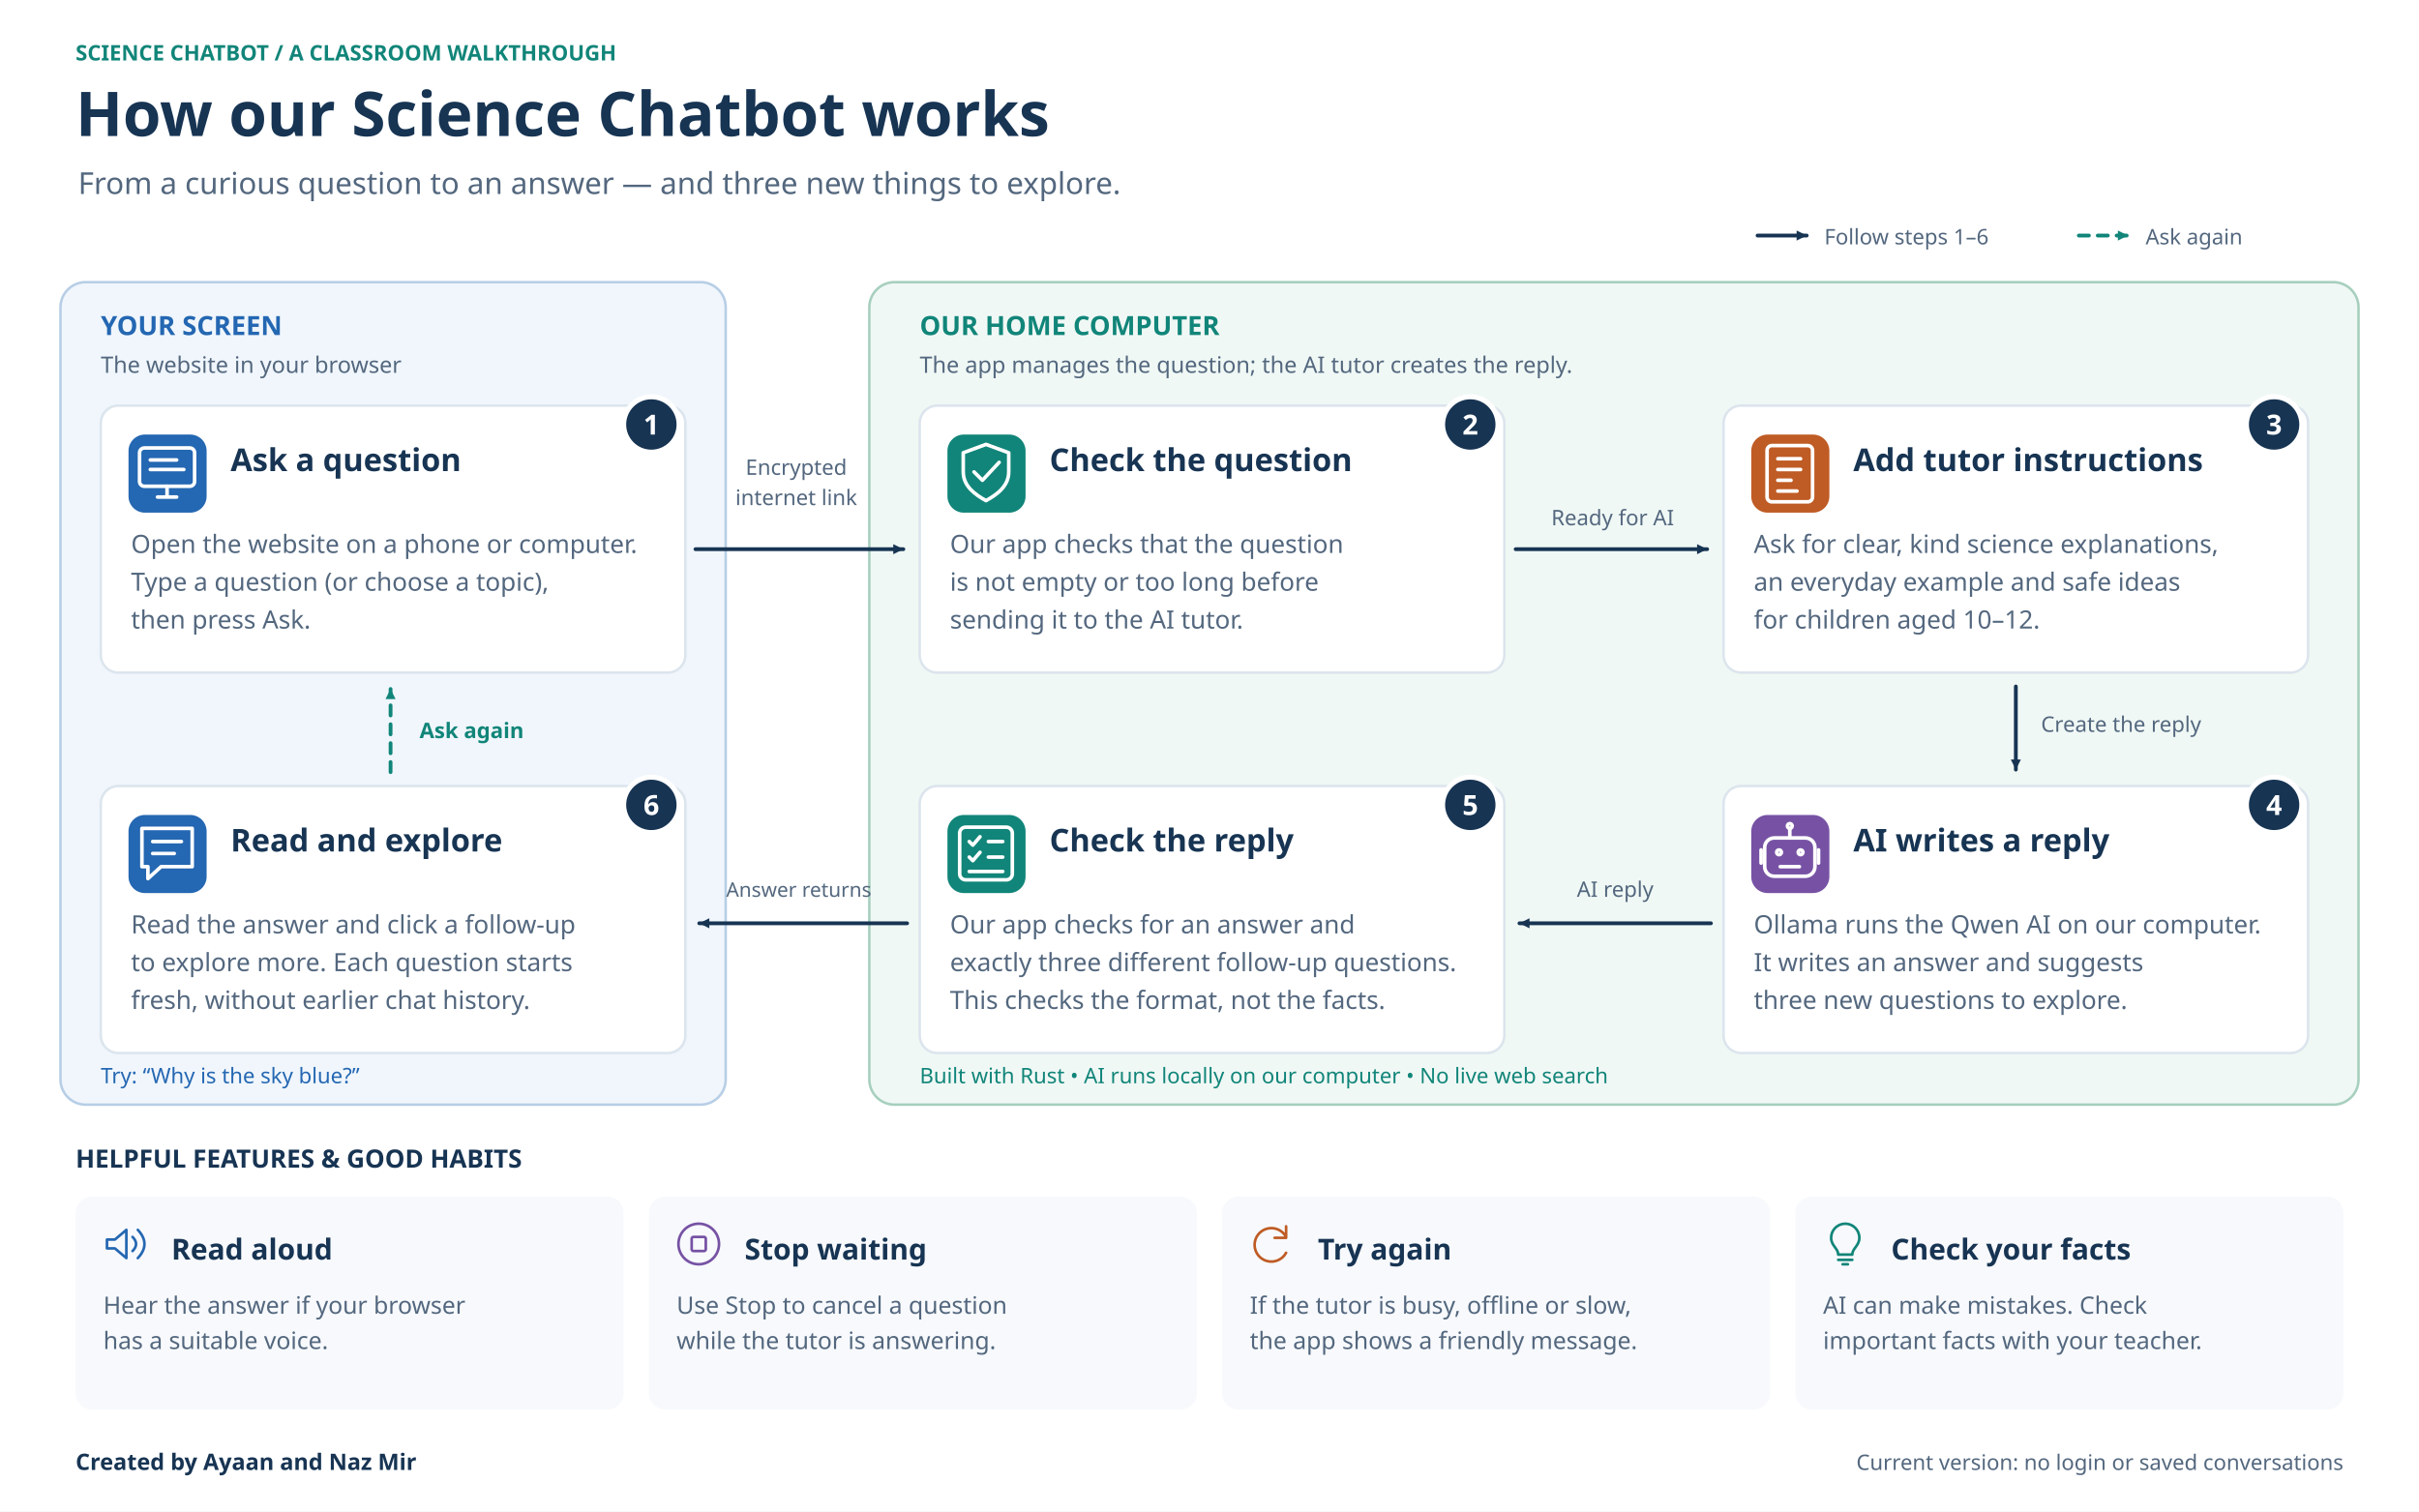
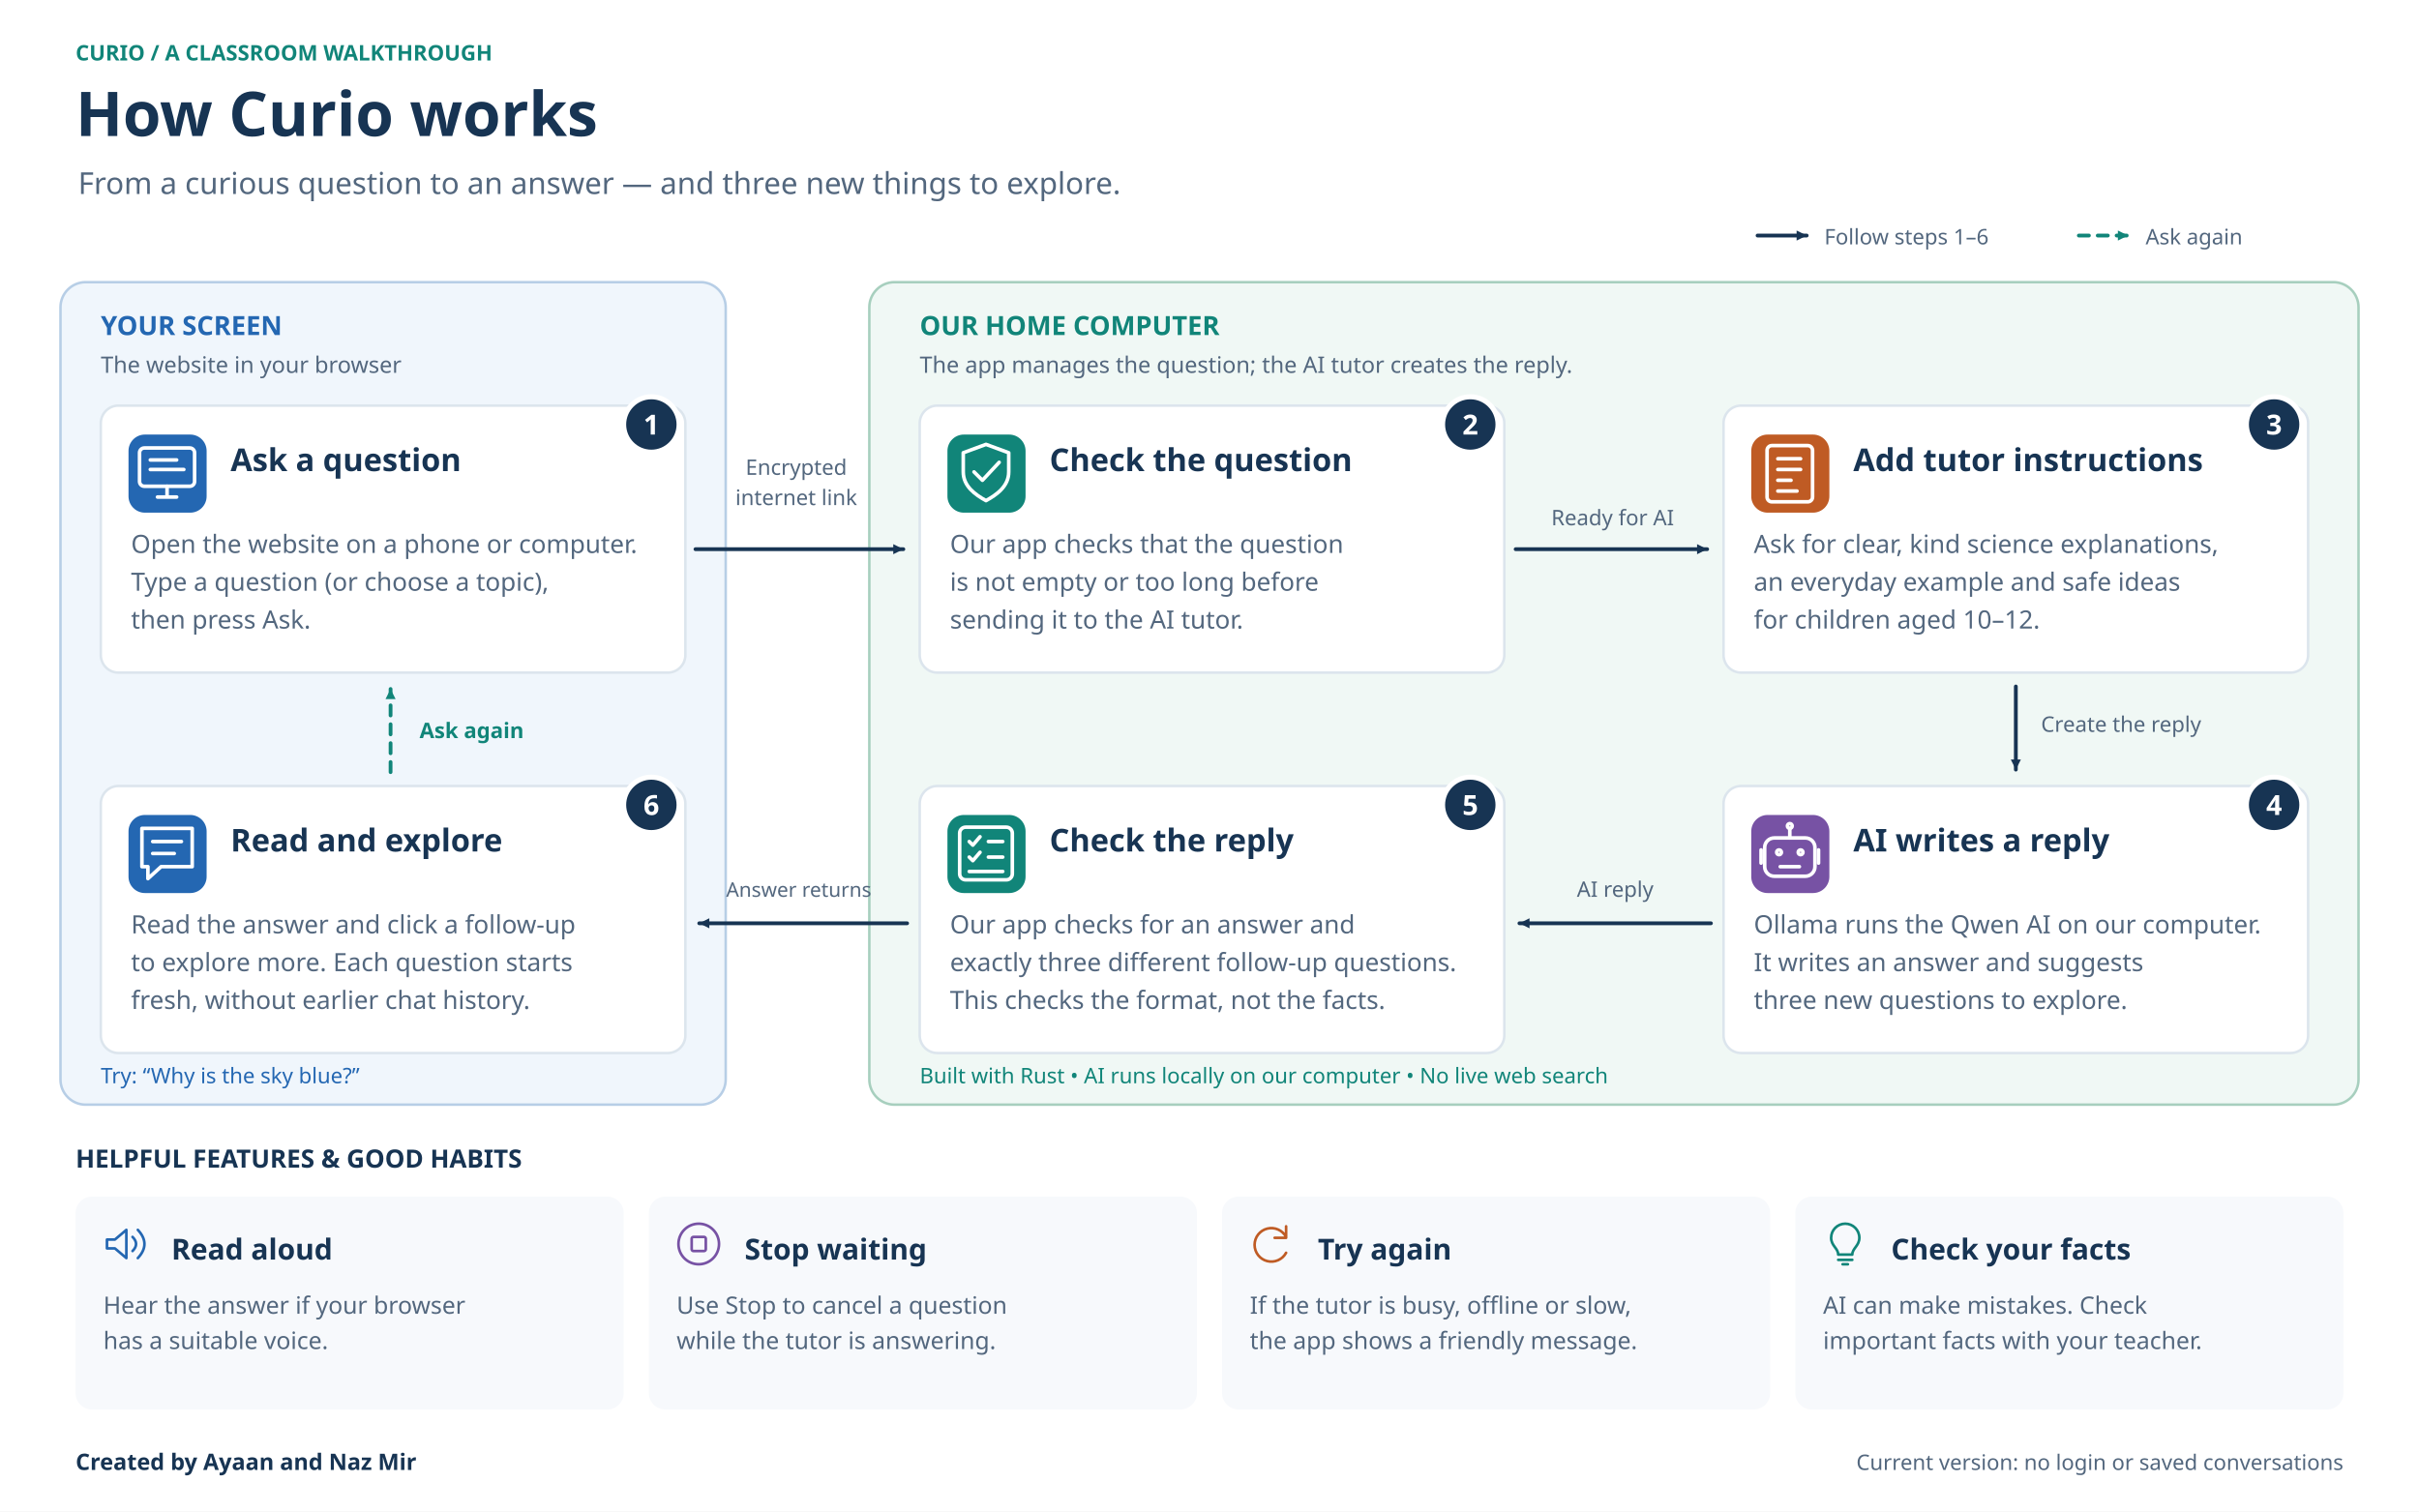
<svg xmlns="http://www.w3.org/2000/svg" width="1920" height="1200" viewBox="0 0 1920 1200" role="img" aria-labelledby="title description">
  <defs>
    <marker id="arrow" markerWidth="10" markerHeight="10" refX="8" refY="4" orient="auto" markerUnits="userSpaceOnUse">
      <path d="M0 0L8 4L0 8Z" fill="#173453" />
    </marker>
    <marker id="repeat" markerWidth="10" markerHeight="10" refX="8" refY="4" orient="auto" markerUnits="userSpaceOnUse">
      <path d="M0 0L8 4L0 8Z" fill="#118579" />
    </marker>
  </defs>
  <rect width="1920" height="1200" fill="#FFFFFF" />
  <g font-family="Noto Sans, sans-serif">
-     <text x="60" y="48" font-size="17" font-weight="700" fill="#118579" text-anchor="start">SCIENCE CHATBOT  /  A CLASSROOM WALKTHROUGH</text>
-     <text x="60" y="108" font-size="49" font-weight="700" fill="#173453" text-anchor="start">How our Science Chatbot works</text>
+     <text x="60" y="48" font-size="17" font-weight="700" fill="#118579" text-anchor="start">CURIO  /  A CLASSROOM WALKTHROUGH</text>
+     <text x="60" y="108" font-size="49" font-weight="700" fill="#173453" text-anchor="start">How Curio works</text>
    <text x="62" y="154" font-size="24" font-weight="400" fill="#53677E" text-anchor="start">From a curious question to an answer — and three new things to explore.</text>
    <path d="M1395 187H1434" fill="none" stroke="#173453" stroke-width="3" stroke-linejoin="round" stroke-linecap="round" marker-end="url(#arrow)" />
    <text x="1448" y="194" font-size="17" font-weight="400" fill="#53677E" text-anchor="start">Follow steps 1–6</text>
    <path d="M1650 187H1689" fill="none" stroke="#118579" stroke-width="3" stroke-linejoin="round" stroke-linecap="round" marker-end="url(#repeat)" stroke-dasharray="8 7" />
    <text x="1703" y="194" font-size="17" font-weight="400" fill="#53677E" text-anchor="start">Ask again</text>
    <rect x="48" y="224" width="528" height="653" rx="20" fill="#F0F6FC" stroke="#B7CEE6" stroke-width="2" />
    <rect x="690" y="224" width="1182" height="653" rx="20" fill="#F0F8F5" stroke="#A7CFBE" stroke-width="2" />
    <text x="80" y="266" font-size="21" font-weight="700" fill="#2467B2" text-anchor="start">YOUR SCREEN</text>
    <text x="80" y="296" font-size="18" font-weight="400" fill="#53677E" text-anchor="start">The website in your browser</text>
    <text x="730" y="266" font-size="21" font-weight="700" fill="#118579" text-anchor="start">OUR HOME COMPUTER</text>
    <text x="730" y="296" font-size="18" font-weight="400" fill="#53677E" text-anchor="start">The app manages the question; the AI tutor creates the reply.</text>
    <rect x="80" y="322" width="464" height="212" rx="14" fill="white" stroke="#DCE5ED" stroke-width="2" />
    <rect x="102" y="345" width="62" height="62" rx="13" fill="#2467B2" stroke="none" stroke-width="2" />
    <g transform="translate(106,349) scale(0.95)" fill="none" stroke="white" stroke-width="3" stroke-linecap="round" stroke-linejoin="round">
      <rect x="5" y="7" width="46" height="32" rx="4" />
      <path d="M20 48H36M28 39V48" />
      <path d="M14 17H36M14 25H42" />
    </g>
    <text x="183" y="374" font-size="25" font-weight="700" fill="#173453" text-anchor="start">Ask a question</text>
    <circle cx="517" cy="337" r="22" fill="#173453" stroke="white" stroke-width="4" />
    <text x="517" y="345" font-size="22" font-weight="700" fill="white" text-anchor="middle">1</text>
    <text x="104" y="439" font-size="20" font-weight="400" fill="#53677E" text-anchor="start">Open the website on a phone or computer.</text>
    <text x="104" y="469" font-size="20" font-weight="400" fill="#53677E" text-anchor="start">Type a question (or choose a topic),</text>
    <text x="104" y="499" font-size="20" font-weight="400" fill="#53677E" text-anchor="start">then press Ask.</text>
    <rect x="730" y="322" width="464" height="212" rx="14" fill="white" stroke="#DCE5ED" stroke-width="2" />
    <rect x="752" y="345" width="62" height="62" rx="13" fill="#118579" stroke="none" stroke-width="2" />
    <g transform="translate(756,349) scale(0.95)" fill="none" stroke="white" stroke-width="3" stroke-linecap="round" stroke-linejoin="round">
      <path d="M28 4L47 11V27C47 39 37 46 28 51C19 46 9 39 9 27V11Z" />
      <path d="M18 27L25 34L39 19" />
    </g>
    <text x="833" y="374" font-size="25" font-weight="700" fill="#173453" text-anchor="start">Check the question</text>
    <circle cx="1167" cy="337" r="22" fill="#173453" stroke="white" stroke-width="4" />
    <text x="1167" y="345" font-size="22" font-weight="700" fill="white" text-anchor="middle">2</text>
    <text x="754" y="439" font-size="20" font-weight="400" fill="#53677E" text-anchor="start">Our app checks that the question</text>
    <text x="754" y="469" font-size="20" font-weight="400" fill="#53677E" text-anchor="start">is not empty or too long before</text>
    <text x="754" y="499" font-size="20" font-weight="400" fill="#53677E" text-anchor="start">sending it to the AI tutor.</text>
    <rect x="1368" y="322" width="464" height="212" rx="14" fill="white" stroke="#DCE5ED" stroke-width="2" />
    <rect x="1390" y="345" width="62" height="62" rx="13" fill="#BF5B24" stroke="none" stroke-width="2" />
    <g transform="translate(1394,349) scale(0.95)" fill="none" stroke="white" stroke-width="3" stroke-linecap="round" stroke-linejoin="round">
      <rect x="9" y="5" width="38" height="47" rx="4" />
      <path d="M18 16H37M18 25H37M18 34H29M18 43H34" />
    </g>
    <text x="1471" y="374" font-size="25" font-weight="700" fill="#173453" text-anchor="start">Add tutor instructions</text>
    <circle cx="1805" cy="337" r="22" fill="#173453" stroke="white" stroke-width="4" />
    <text x="1805" y="345" font-size="22" font-weight="700" fill="white" text-anchor="middle">3</text>
    <text x="1392" y="439" font-size="20" font-weight="400" fill="#53677E" text-anchor="start">Ask for clear, kind science explanations,</text>
    <text x="1392" y="469" font-size="20" font-weight="400" fill="#53677E" text-anchor="start">an everyday example and safe ideas</text>
    <text x="1392" y="499" font-size="20" font-weight="400" fill="#53677E" text-anchor="start">for children aged 10–12.</text>
    <rect x="1368" y="624" width="464" height="212" rx="14" fill="white" stroke="#DCE5ED" stroke-width="2" />
    <rect x="1390" y="647" width="62" height="62" rx="13" fill="#7752A4" stroke="none" stroke-width="2" />
    <g transform="translate(1394,651) scale(0.95)" fill="none" stroke="white" stroke-width="3" stroke-linecap="round" stroke-linejoin="round">
      <rect x="7" y="15" width="42" height="32" rx="8" />
      <path d="M28 15V7M4 25V36M52 25V36M20 39H36" />
      <circle cx="28" cy="5" r="2" />
      <circle cx="19" cy="27" r="2" />
      <circle cx="37" cy="27" r="2" />
    </g>
    <text x="1471" y="676" font-size="25" font-weight="700" fill="#173453" text-anchor="start">AI writes a reply</text>
    <circle cx="1805" cy="639" r="22" fill="#173453" stroke="white" stroke-width="4" />
    <text x="1805" y="647" font-size="22" font-weight="700" fill="white" text-anchor="middle">4</text>
    <text x="1392" y="741" font-size="20" font-weight="400" fill="#53677E" text-anchor="start">Ollama runs the Qwen AI on our computer.</text>
    <text x="1392" y="771" font-size="20" font-weight="400" fill="#53677E" text-anchor="start">It writes an answer and suggests</text>
    <text x="1392" y="801" font-size="20" font-weight="400" fill="#53677E" text-anchor="start">three new questions to explore.</text>
    <rect x="730" y="624" width="464" height="212" rx="14" fill="white" stroke="#DCE5ED" stroke-width="2" />
    <rect x="752" y="647" width="62" height="62" rx="13" fill="#118579" stroke="none" stroke-width="2" />
    <g transform="translate(756,651) scale(0.95)" fill="none" stroke="white" stroke-width="3" stroke-linecap="round" stroke-linejoin="round">
      <rect x="6" y="6" width="44" height="44" rx="5" />
      <path d="M14 18L17 21L23 14M14 31L17 34L23 27M30 18H42M30 31H42M14 43H42" />
    </g>
    <text x="833" y="676" font-size="25" font-weight="700" fill="#173453" text-anchor="start">Check the reply</text>
    <circle cx="1167" cy="639" r="22" fill="#173453" stroke="white" stroke-width="4" />
    <text x="1167" y="647" font-size="22" font-weight="700" fill="white" text-anchor="middle">5</text>
    <text x="754" y="741" font-size="20" font-weight="400" fill="#53677E" text-anchor="start">Our app checks for an answer and</text>
    <text x="754" y="771" font-size="20" font-weight="400" fill="#53677E" text-anchor="start">exactly three different follow-up questions.</text>
    <text x="754" y="801" font-size="20" font-weight="400" fill="#53677E" text-anchor="start">This checks the format, not the facts.</text>
    <rect x="80" y="624" width="464" height="212" rx="14" fill="white" stroke="#DCE5ED" stroke-width="2" />
    <rect x="102" y="647" width="62" height="62" rx="13" fill="#2467B2" stroke="none" stroke-width="2" />
    <g transform="translate(106,651) scale(0.95)" fill="none" stroke="white" stroke-width="3" stroke-linecap="round" stroke-linejoin="round">
      <path d="M7 7H49V39H23L12 49V39H7Z" />
      <path d="M16 18H40M16 28H34" />
    </g>
    <text x="183" y="676" font-size="25" font-weight="700" fill="#173453" text-anchor="start">Read and explore</text>
    <circle cx="517" cy="639" r="22" fill="#173453" stroke="white" stroke-width="4" />
    <text x="517" y="647" font-size="22" font-weight="700" fill="white" text-anchor="middle">6</text>
    <text x="104" y="741" font-size="20" font-weight="400" fill="#53677E" text-anchor="start">Read the answer and click a follow-up</text>
    <text x="104" y="771" font-size="20" font-weight="400" fill="#53677E" text-anchor="start">to explore more. Each question starts</text>
    <text x="104" y="801" font-size="20" font-weight="400" fill="#53677E" text-anchor="start">fresh, without earlier chat history.</text>
    <path d="M552 436H717" fill="none" stroke="#173453" stroke-width="3" stroke-linejoin="round" stroke-linecap="round" marker-end="url(#arrow)" />
    <text x="632" y="377" font-size="17" font-weight="400" fill="#53677E" text-anchor="middle">Encrypted</text>
    <text x="632" y="401" font-size="17" font-weight="400" fill="#53677E" text-anchor="middle">internet link</text>
    <path d="M1203 436H1355" fill="none" stroke="#173453" stroke-width="3" stroke-linejoin="round" stroke-linecap="round" marker-end="url(#arrow)" />
    <text x="1280" y="417" font-size="17" font-weight="400" fill="#53677E" text-anchor="middle">Ready for AI</text>
    <path d="M1600 545V611" fill="none" stroke="#173453" stroke-width="3" stroke-linejoin="round" stroke-linecap="round" marker-end="url(#arrow)" />
    <text x="1620" y="581" font-size="17" font-weight="400" fill="#53677E" text-anchor="start">Create the reply</text>
    <path d="M1358 733H1206" fill="none" stroke="#173453" stroke-width="3" stroke-linejoin="round" stroke-linecap="round" marker-end="url(#arrow)" />
    <text x="1282" y="712" font-size="17" font-weight="400" fill="#53677E" text-anchor="middle">AI reply</text>
    <path d="M720 733H555" fill="none" stroke="#173453" stroke-width="3" stroke-linejoin="round" stroke-linecap="round" marker-end="url(#arrow)" />
    <text x="634" y="712" font-size="16" font-weight="400" fill="#53677E" text-anchor="middle">Answer returns</text>
    <path d="M310 613V547" fill="none" stroke="#118579" stroke-width="3" stroke-linejoin="round" stroke-linecap="round" marker-end="url(#repeat)" stroke-dasharray="8 7" />
    <text x="333" y="586" font-size="17" font-weight="700" fill="#118579" text-anchor="start">Ask again</text>
    <text x="80" y="860" font-size="17" font-weight="400" fill="#2467B2" text-anchor="start">Try: “Why is the sky blue?”</text>
    <text x="730" y="860" font-size="17" font-weight="400" fill="#118579" text-anchor="start">Built with Rust  •  AI runs locally on our computer  •  No live web search</text>
    <text x="60" y="927" font-size="20" font-weight="700" fill="#173453" text-anchor="start">HELPFUL FEATURES &amp; GOOD HABITS</text>
    <rect x="60" y="950" width="435" height="169" rx="13" fill="#F7F9FC" stroke="none" stroke-width="2" />
    <g transform="translate(80,968) scale(0.7)" fill="none" stroke="#2467B2" stroke-width="3" stroke-linecap="round" stroke-linejoin="round">
      <path d="M7 23H16L29 12V44L16 33H7Z M36 20Q44 28 36 36M42 12Q57 28 42 44" />
    </g>
    <text x="136" y="1000" font-size="23" font-weight="700" fill="#173453" text-anchor="start">Read aloud</text>
    <text x="82" y="1043" font-size="19" font-weight="400" fill="#53677E" text-anchor="start">Hear the answer if your browser</text>
    <text x="82" y="1071" font-size="19" font-weight="400" fill="#53677E" text-anchor="start">has a suitable voice.</text>
    <rect x="515" y="950" width="435" height="169" rx="13" fill="#F7F9FC" stroke="none" stroke-width="2" />
    <g transform="translate(535,968) scale(0.7)" fill="none" stroke="#7752A4" stroke-width="3" stroke-linecap="round" stroke-linejoin="round">
      <circle cx="28" cy="28" r="23" />
      <rect x="20" y="20" width="16" height="16" rx="2" />
    </g>
    <text x="591" y="1000" font-size="23" font-weight="700" fill="#173453" text-anchor="start">Stop waiting</text>
    <text x="537" y="1043" font-size="19" font-weight="400" fill="#53677E" text-anchor="start">Use Stop to cancel a question</text>
    <text x="537" y="1071" font-size="19" font-weight="400" fill="#53677E" text-anchor="start">while the tutor is answering.</text>
    <rect x="970" y="950" width="435" height="169" rx="13" fill="#F7F9FC" stroke="none" stroke-width="2" />
    <g transform="translate(990,968) scale(0.7)" fill="none" stroke="#BF5B24" stroke-width="3" stroke-linecap="round" stroke-linejoin="round">
      <path d="M44 20A19 19 0 1 0 44 38M44 8V21H31" />
    </g>
    <text x="1046" y="1000" font-size="23" font-weight="700" fill="#173453" text-anchor="start">Try again</text>
    <text x="992" y="1043" font-size="19" font-weight="400" fill="#53677E" text-anchor="start">If the tutor is busy, offline or slow,</text>
    <text x="992" y="1071" font-size="19" font-weight="400" fill="#53677E" text-anchor="start">the app shows a friendly message.</text>
    <rect x="1425" y="950" width="435" height="169" rx="13" fill="#F7F9FC" stroke="none" stroke-width="2" />
    <g transform="translate(1445,968) scale(0.7)" fill="none" stroke="#118579" stroke-width="3" stroke-linecap="round" stroke-linejoin="round">
      <path d="M20 40C20 33 12 30 12 21A16 16 0 0 1 44 21C44 30 36 33 36 40ZM20 46H36M25 51H31" />
    </g>
    <text x="1501" y="1000" font-size="23" font-weight="700" fill="#173453" text-anchor="start">Check your facts</text>
    <text x="1447" y="1043" font-size="19" font-weight="400" fill="#53677E" text-anchor="start">AI can make mistakes. Check</text>
    <text x="1447" y="1071" font-size="19" font-weight="400" fill="#53677E" text-anchor="start">important facts with your teacher.</text>
    <text x="60" y="1167" font-size="18" font-weight="700" fill="#173453" text-anchor="start">Created by Ayaan and Naz Mir</text>
    <text x="1860" y="1167" font-size="17" font-weight="400" fill="#53677E" text-anchor="end">Current version: no login or saved conversations</text>
  </g>
</svg>
